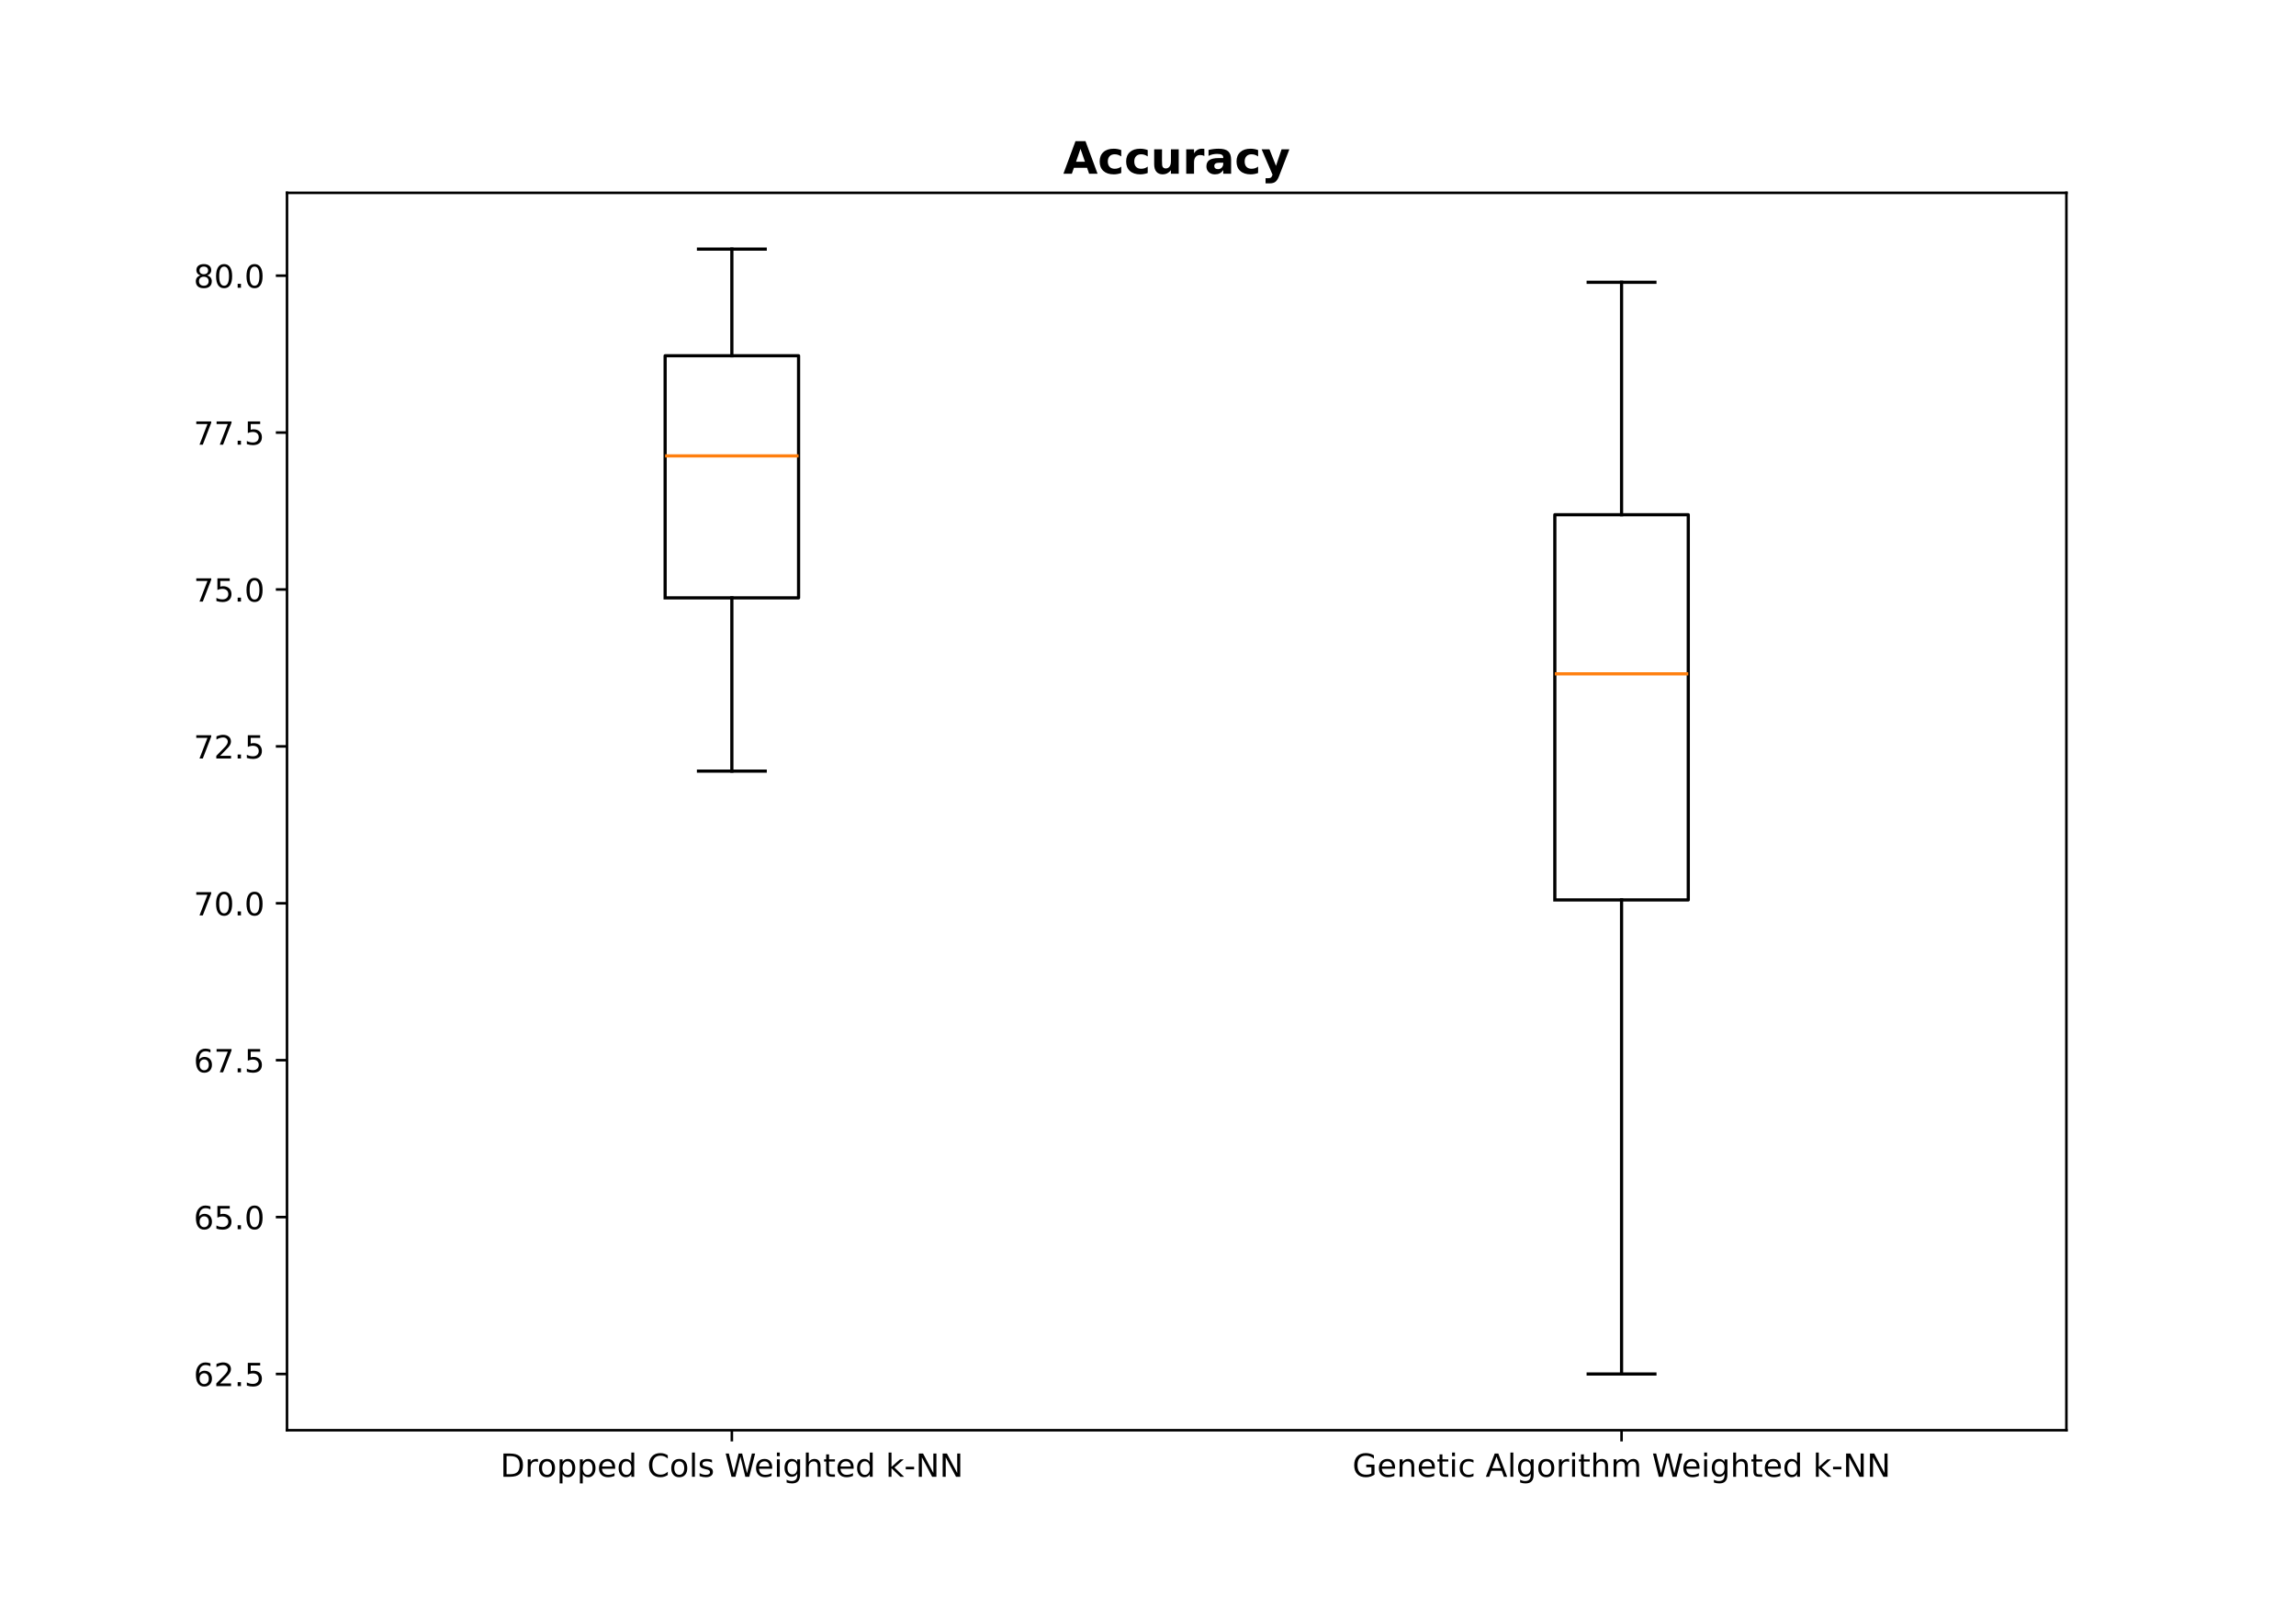
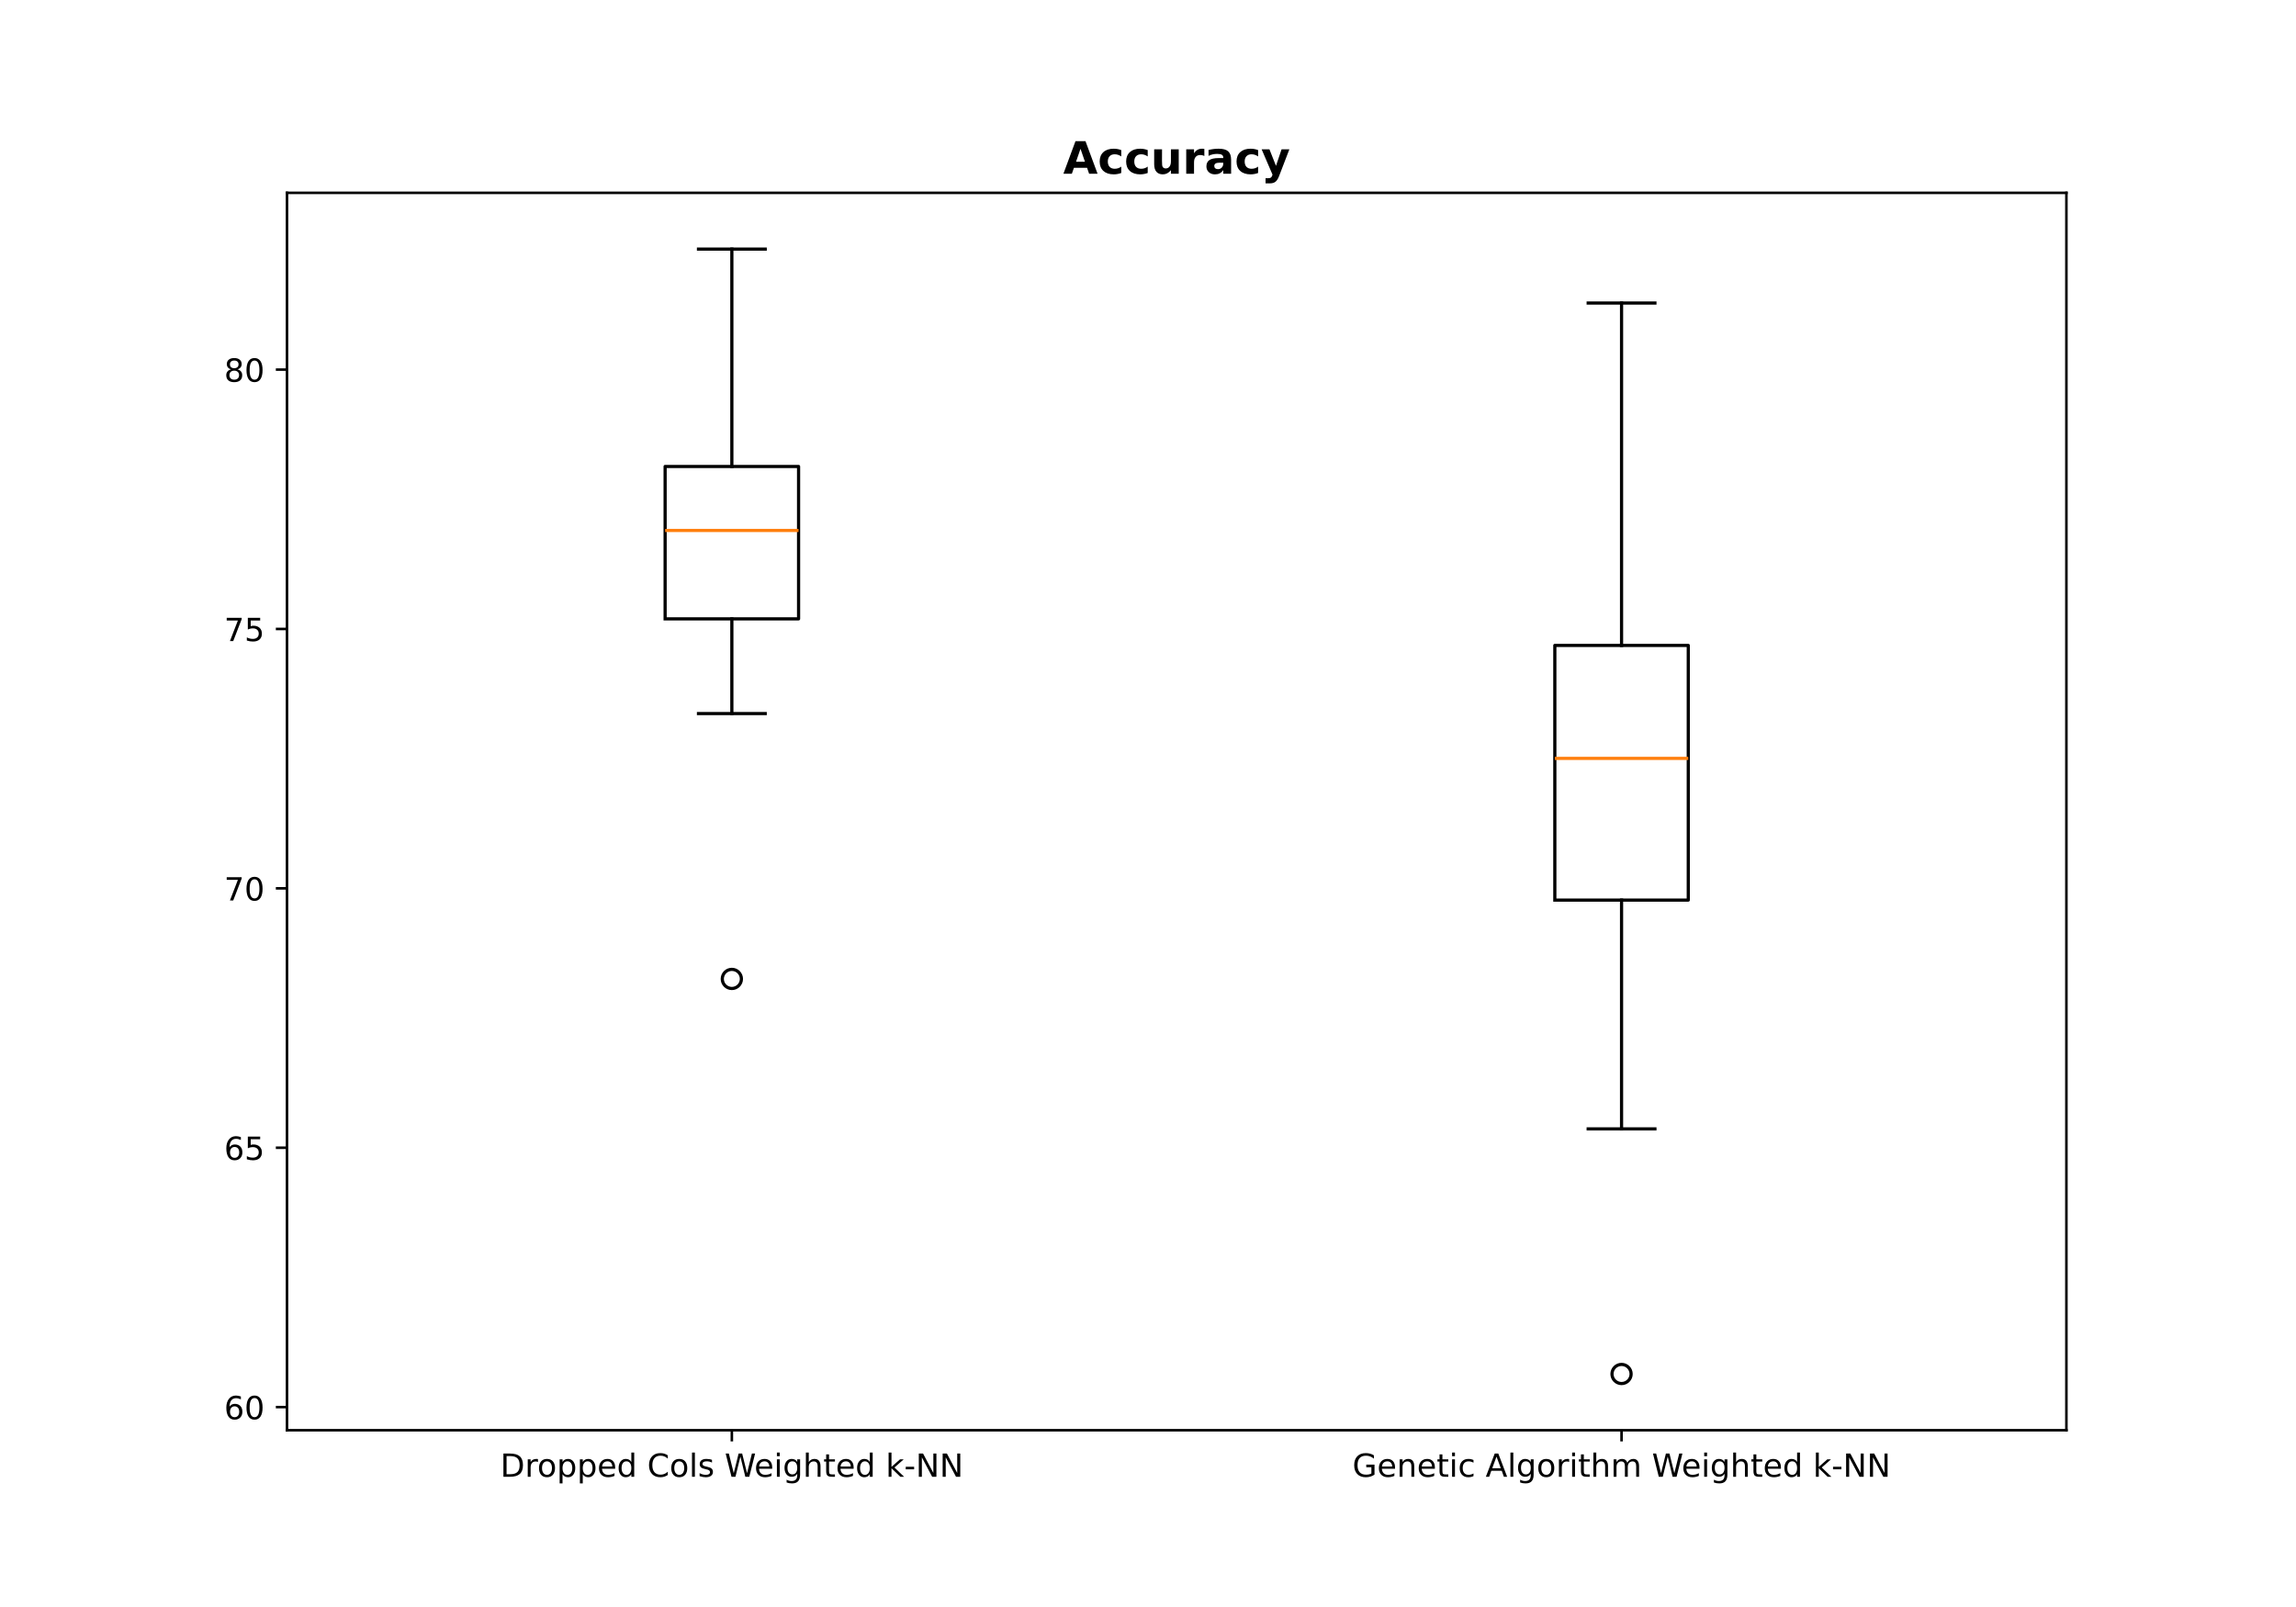
<svg xmlns="http://www.w3.org/2000/svg" xmlns:xlink="http://www.w3.org/1999/xlink" width="720pt" height="504pt" viewBox="0 0 720 504" version="1.1">
  <defs>
    <style type="text/css">*{stroke-linejoin: round; stroke-linecap: butt}</style>
  </defs>
  <g id="figure_1">
    <g id="patch_1">
      <path d="M 0 504  L 720 504  L 720 0  L 0 0  z " style="fill: #ffffff" />
    </g>
    <g id="axes_1">
      <g id="patch_2">
        <path d="M 90 448.56  L 648 448.56  L 648 60.48  L 90 60.48  z " style="fill: #ffffff" />
      </g>
      <g id="matplotlib.axis_1">
        <g id="xtick_1">
          <g id="line2d_1">
            <defs>
-               <path id="m9533e2e772" d="M 0 0  L 0 3.5  " style="stroke: #000000; stroke-width: 0.8" />
+               <path id="m4953236aa3" d="M 0 0  L 0 3.5  " style="stroke: #000000; stroke-width: 0.8" />
            </defs>
            <g>
-               <use xlink:href="#m9533e2e772" x="229.5" y="448.56" style="stroke: #000000; stroke-width: 0.8" />
+               <use xlink:href="#m4953236aa3" x="229.5" y="448.56" style="stroke: #000000; stroke-width: 0.8" />
            </g>
          </g>
          <g id="text_1">
            <g transform="translate(156.8867 463.1584) scale(0.1 -0.1)">
              <defs>
                <path id="DejaVuSans-44" d="M 1259 4147  L 1259 519  L 2022 519  Q 2988 519 3436 956  Q 3884 1394 3884 2338  Q 3884 3275 3436 3711  Q 2988 4147 2022 4147  L 1259 4147  z M 628 4666  L 1925 4666  Q 3281 4666 3915 4102  Q 4550 3538 4550 2338  Q 4550 1131 3912 565  Q 3275 0 1925 0  L 628 0  L 628 4666  z " transform="scale(0.015625)" />
                <path id="DejaVuSans-72" d="M 2631 2963  Q 2534 3019 2420 3045  Q 2306 3072 2169 3072  Q 1681 3072 1420 2755  Q 1159 2438 1159 1844  L 1159 0  L 581 0  L 581 3500  L 1159 3500  L 1159 2956  Q 1341 3275 1631 3429  Q 1922 3584 2338 3584  Q 2397 3584 2469 3576  Q 2541 3569 2628 3553  L 2631 2963  z " transform="scale(0.015625)" />
                <path id="DejaVuSans-6f" d="M 1959 3097  Q 1497 3097 1228 2736  Q 959 2375 959 1747  Q 959 1119 1226 758  Q 1494 397 1959 397  Q 2419 397 2687 759  Q 2956 1122 2956 1747  Q 2956 2369 2687 2733  Q 2419 3097 1959 3097  z M 1959 3584  Q 2709 3584 3137 3096  Q 3566 2609 3566 1747  Q 3566 888 3137 398  Q 2709 -91 1959 -91  Q 1206 -91 779 398  Q 353 888 353 1747  Q 353 2609 779 3096  Q 1206 3584 1959 3584  z " transform="scale(0.015625)" />
                <path id="DejaVuSans-70" d="M 1159 525  L 1159 -1331  L 581 -1331  L 581 3500  L 1159 3500  L 1159 2969  Q 1341 3281 1617 3432  Q 1894 3584 2278 3584  Q 2916 3584 3314 3078  Q 3713 2572 3713 1747  Q 3713 922 3314 415  Q 2916 -91 2278 -91  Q 1894 -91 1617 61  Q 1341 213 1159 525  z M 3116 1747  Q 3116 2381 2855 2742  Q 2594 3103 2138 3103  Q 1681 3103 1420 2742  Q 1159 2381 1159 1747  Q 1159 1113 1420 752  Q 1681 391 2138 391  Q 2594 391 2855 752  Q 3116 1113 3116 1747  z " transform="scale(0.015625)" />
                <path id="DejaVuSans-65" d="M 3597 1894  L 3597 1613  L 953 1613  Q 991 1019 1311 708  Q 1631 397 2203 397  Q 2534 397 2845 478  Q 3156 559 3463 722  L 3463 178  Q 3153 47 2828 -22  Q 2503 -91 2169 -91  Q 1331 -91 842 396  Q 353 884 353 1716  Q 353 2575 817 3079  Q 1281 3584 2069 3584  Q 2775 3584 3186 3129  Q 3597 2675 3597 1894  z M 3022 2063  Q 3016 2534 2758 2815  Q 2500 3097 2075 3097  Q 1594 3097 1305 2825  Q 1016 2553 972 2059  L 3022 2063  z " transform="scale(0.015625)" />
                <path id="DejaVuSans-64" d="M 2906 2969  L 2906 4863  L 3481 4863  L 3481 0  L 2906 0  L 2906 525  Q 2725 213 2448 61  Q 2172 -91 1784 -91  Q 1150 -91 751 415  Q 353 922 353 1747  Q 353 2572 751 3078  Q 1150 3584 1784 3584  Q 2172 3584 2448 3432  Q 2725 3281 2906 2969  z M 947 1747  Q 947 1113 1208 752  Q 1469 391 1925 391  Q 2381 391 2643 752  Q 2906 1113 2906 1747  Q 2906 2381 2643 2742  Q 2381 3103 1925 3103  Q 1469 3103 1208 2742  Q 947 2381 947 1747  z " transform="scale(0.015625)" />
                <path id="DejaVuSans-20" transform="scale(0.015625)" />
                <path id="DejaVuSans-43" d="M 4122 4306  L 4122 3641  Q 3803 3938 3442 4084  Q 3081 4231 2675 4231  Q 1875 4231 1450 3742  Q 1025 3253 1025 2328  Q 1025 1406 1450 917  Q 1875 428 2675 428  Q 3081 428 3442 575  Q 3803 722 4122 1019  L 4122 359  Q 3791 134 3420 21  Q 3050 -91 2638 -91  Q 1578 -91 968 557  Q 359 1206 359 2328  Q 359 3453 968 4101  Q 1578 4750 2638 4750  Q 3056 4750 3426 4639  Q 3797 4528 4122 4306  z " transform="scale(0.015625)" />
                <path id="DejaVuSans-6c" d="M 603 4863  L 1178 4863  L 1178 0  L 603 0  L 603 4863  z " transform="scale(0.015625)" />
                <path id="DejaVuSans-73" d="M 2834 3397  L 2834 2853  Q 2591 2978 2328 3040  Q 2066 3103 1784 3103  Q 1356 3103 1142 2972  Q 928 2841 928 2578  Q 928 2378 1081 2264  Q 1234 2150 1697 2047  L 1894 2003  Q 2506 1872 2764 1633  Q 3022 1394 3022 966  Q 3022 478 2636 193  Q 2250 -91 1575 -91  Q 1294 -91 989 -36  Q 684 19 347 128  L 347 722  Q 666 556 975 473  Q 1284 391 1588 391  Q 1994 391 2212 530  Q 2431 669 2431 922  Q 2431 1156 2273 1281  Q 2116 1406 1581 1522  L 1381 1569  Q 847 1681 609 1914  Q 372 2147 372 2553  Q 372 3047 722 3315  Q 1072 3584 1716 3584  Q 2034 3584 2315 3537  Q 2597 3491 2834 3397  z " transform="scale(0.015625)" />
                <path id="DejaVuSans-57" d="M 213 4666  L 850 4666  L 1831 722  L 2809 4666  L 3519 4666  L 4500 722  L 5478 4666  L 6119 4666  L 4947 0  L 4153 0  L 3169 4050  L 2175 0  L 1381 0  L 213 4666  z " transform="scale(0.015625)" />
                <path id="DejaVuSans-69" d="M 603 3500  L 1178 3500  L 1178 0  L 603 0  L 603 3500  z M 603 4863  L 1178 4863  L 1178 4134  L 603 4134  L 603 4863  z " transform="scale(0.015625)" />
                <path id="DejaVuSans-67" d="M 2906 1791  Q 2906 2416 2648 2759  Q 2391 3103 1925 3103  Q 1463 3103 1205 2759  Q 947 2416 947 1791  Q 947 1169 1205 825  Q 1463 481 1925 481  Q 2391 481 2648 825  Q 2906 1169 2906 1791  z M 3481 434  Q 3481 -459 3084 -895  Q 2688 -1331 1869 -1331  Q 1566 -1331 1297 -1286  Q 1028 -1241 775 -1147  L 775 -588  Q 1028 -725 1275 -790  Q 1522 -856 1778 -856  Q 2344 -856 2625 -561  Q 2906 -266 2906 331  L 2906 616  Q 2728 306 2450 153  Q 2172 0 1784 0  Q 1141 0 747 490  Q 353 981 353 1791  Q 353 2603 747 3093  Q 1141 3584 1784 3584  Q 2172 3584 2450 3431  Q 2728 3278 2906 2969  L 2906 3500  L 3481 3500  L 3481 434  z " transform="scale(0.015625)" />
                <path id="DejaVuSans-68" d="M 3513 2113  L 3513 0  L 2938 0  L 2938 2094  Q 2938 2591 2744 2837  Q 2550 3084 2163 3084  Q 1697 3084 1428 2787  Q 1159 2491 1159 1978  L 1159 0  L 581 0  L 581 4863  L 1159 4863  L 1159 2956  Q 1366 3272 1645 3428  Q 1925 3584 2291 3584  Q 2894 3584 3203 3211  Q 3513 2838 3513 2113  z " transform="scale(0.015625)" />
                <path id="DejaVuSans-74" d="M 1172 4494  L 1172 3500  L 2356 3500  L 2356 3053  L 1172 3053  L 1172 1153  Q 1172 725 1289 603  Q 1406 481 1766 481  L 2356 481  L 2356 0  L 1766 0  Q 1100 0 847 248  Q 594 497 594 1153  L 594 3053  L 172 3053  L 172 3500  L 594 3500  L 594 4494  L 1172 4494  z " transform="scale(0.015625)" />
                <path id="DejaVuSans-6b" d="M 581 4863  L 1159 4863  L 1159 1991  L 2875 3500  L 3609 3500  L 1753 1863  L 3688 0  L 2938 0  L 1159 1709  L 1159 0  L 581 0  L 581 4863  z " transform="scale(0.015625)" />
                <path id="DejaVuSans-2d" d="M 313 2009  L 1997 2009  L 1997 1497  L 313 1497  L 313 2009  z " transform="scale(0.015625)" />
                <path id="DejaVuSans-4e" d="M 628 4666  L 1478 4666  L 3547 763  L 3547 4666  L 4159 4666  L 4159 0  L 3309 0  L 1241 3903  L 1241 0  L 628 0  L 628 4666  z " transform="scale(0.015625)" />
              </defs>
              <use xlink:href="#DejaVuSans-44" />
              <use xlink:href="#DejaVuSans-72" x="77.002" />
              <use xlink:href="#DejaVuSans-6f" x="115.865" />
              <use xlink:href="#DejaVuSans-70" x="177.047" />
              <use xlink:href="#DejaVuSans-70" x="240.523" />
              <use xlink:href="#DejaVuSans-65" x="304" />
              <use xlink:href="#DejaVuSans-64" x="365.523" />
              <use xlink:href="#DejaVuSans-20" x="429" />
              <use xlink:href="#DejaVuSans-43" x="460.787" />
              <use xlink:href="#DejaVuSans-6f" x="530.611" />
              <use xlink:href="#DejaVuSans-6c" x="591.793" />
              <use xlink:href="#DejaVuSans-73" x="619.576" />
              <use xlink:href="#DejaVuSans-20" x="671.676" />
              <use xlink:href="#DejaVuSans-57" x="703.463" />
              <use xlink:href="#DejaVuSans-65" x="796.465" />
              <use xlink:href="#DejaVuSans-69" x="857.988" />
              <use xlink:href="#DejaVuSans-67" x="885.771" />
              <use xlink:href="#DejaVuSans-68" x="949.248" />
              <use xlink:href="#DejaVuSans-74" x="1012.627" />
              <use xlink:href="#DejaVuSans-65" x="1051.836" />
              <use xlink:href="#DejaVuSans-64" x="1113.359" />
              <use xlink:href="#DejaVuSans-20" x="1176.836" />
              <use xlink:href="#DejaVuSans-6b" x="1208.623" />
              <use xlink:href="#DejaVuSans-2d" x="1266.533" />
              <use xlink:href="#DejaVuSans-4e" x="1302.617" />
              <use xlink:href="#DejaVuSans-4e" x="1377.422" />
            </g>
          </g>
        </g>
        <g id="xtick_2">
          <g id="line2d_2">
            <g>
-               <use xlink:href="#m9533e2e772" x="508.5" y="448.56" style="stroke: #000000; stroke-width: 0.8" />
+               <use xlink:href="#m4953236aa3" x="508.5" y="448.56" style="stroke: #000000; stroke-width: 0.8" />
            </g>
          </g>
          <g id="text_2">
            <g transform="translate(424.1016 463.1584) scale(0.1 -0.1)">
              <defs>
                <path id="DejaVuSans-47" d="M 3809 666  L 3809 1919  L 2778 1919  L 2778 2438  L 4434 2438  L 4434 434  Q 4069 175 3628 42  Q 3188 -91 2688 -91  Q 1594 -91 976 548  Q 359 1188 359 2328  Q 359 3472 976 4111  Q 1594 4750 2688 4750  Q 3144 4750 3555 4637  Q 3966 4525 4313 4306  L 4313 3634  Q 3963 3931 3569 4081  Q 3175 4231 2741 4231  Q 1884 4231 1454 3753  Q 1025 3275 1025 2328  Q 1025 1384 1454 906  Q 1884 428 2741 428  Q 3075 428 3337 486  Q 3600 544 3809 666  z " transform="scale(0.015625)" />
                <path id="DejaVuSans-6e" d="M 3513 2113  L 3513 0  L 2938 0  L 2938 2094  Q 2938 2591 2744 2837  Q 2550 3084 2163 3084  Q 1697 3084 1428 2787  Q 1159 2491 1159 1978  L 1159 0  L 581 0  L 581 3500  L 1159 3500  L 1159 2956  Q 1366 3272 1645 3428  Q 1925 3584 2291 3584  Q 2894 3584 3203 3211  Q 3513 2838 3513 2113  z " transform="scale(0.015625)" />
                <path id="DejaVuSans-63" d="M 3122 3366  L 3122 2828  Q 2878 2963 2633 3030  Q 2388 3097 2138 3097  Q 1578 3097 1268 2742  Q 959 2388 959 1747  Q 959 1106 1268 751  Q 1578 397 2138 397  Q 2388 397 2633 464  Q 2878 531 3122 666  L 3122 134  Q 2881 22 2623 -34  Q 2366 -91 2075 -91  Q 1284 -91 818 406  Q 353 903 353 1747  Q 353 2603 823 3093  Q 1294 3584 2113 3584  Q 2378 3584 2631 3529  Q 2884 3475 3122 3366  z " transform="scale(0.015625)" />
                <path id="DejaVuSans-41" d="M 2188 4044  L 1331 1722  L 3047 1722  L 2188 4044  z M 1831 4666  L 2547 4666  L 4325 0  L 3669 0  L 3244 1197  L 1141 1197  L 716 0  L 50 0  L 1831 4666  z " transform="scale(0.015625)" />
                <path id="DejaVuSans-6d" d="M 3328 2828  Q 3544 3216 3844 3400  Q 4144 3584 4550 3584  Q 5097 3584 5394 3201  Q 5691 2819 5691 2113  L 5691 0  L 5113 0  L 5113 2094  Q 5113 2597 4934 2840  Q 4756 3084 4391 3084  Q 3944 3084 3684 2787  Q 3425 2491 3425 1978  L 3425 0  L 2847 0  L 2847 2094  Q 2847 2600 2669 2842  Q 2491 3084 2119 3084  Q 1678 3084 1418 2786  Q 1159 2488 1159 1978  L 1159 0  L 581 0  L 581 3500  L 1159 3500  L 1159 2956  Q 1356 3278 1631 3431  Q 1906 3584 2284 3584  Q 2666 3584 2933 3390  Q 3200 3197 3328 2828  z " transform="scale(0.015625)" />
              </defs>
              <use xlink:href="#DejaVuSans-47" />
              <use xlink:href="#DejaVuSans-65" x="77.49" />
              <use xlink:href="#DejaVuSans-6e" x="139.014" />
              <use xlink:href="#DejaVuSans-65" x="202.393" />
              <use xlink:href="#DejaVuSans-74" x="263.916" />
              <use xlink:href="#DejaVuSans-69" x="303.125" />
              <use xlink:href="#DejaVuSans-63" x="330.908" />
              <use xlink:href="#DejaVuSans-20" x="385.889" />
              <use xlink:href="#DejaVuSans-41" x="417.676" />
              <use xlink:href="#DejaVuSans-6c" x="486.084" />
              <use xlink:href="#DejaVuSans-67" x="513.867" />
              <use xlink:href="#DejaVuSans-6f" x="577.344" />
              <use xlink:href="#DejaVuSans-72" x="638.525" />
              <use xlink:href="#DejaVuSans-69" x="679.639" />
              <use xlink:href="#DejaVuSans-74" x="707.422" />
              <use xlink:href="#DejaVuSans-68" x="746.631" />
              <use xlink:href="#DejaVuSans-6d" x="810.01" />
              <use xlink:href="#DejaVuSans-20" x="907.422" />
              <use xlink:href="#DejaVuSans-57" x="939.209" />
              <use xlink:href="#DejaVuSans-65" x="1032.211" />
              <use xlink:href="#DejaVuSans-69" x="1093.734" />
              <use xlink:href="#DejaVuSans-67" x="1121.518" />
              <use xlink:href="#DejaVuSans-68" x="1184.994" />
              <use xlink:href="#DejaVuSans-74" x="1248.373" />
              <use xlink:href="#DejaVuSans-65" x="1287.582" />
              <use xlink:href="#DejaVuSans-64" x="1349.105" />
              <use xlink:href="#DejaVuSans-20" x="1412.582" />
              <use xlink:href="#DejaVuSans-6b" x="1444.369" />
              <use xlink:href="#DejaVuSans-2d" x="1502.279" />
              <use xlink:href="#DejaVuSans-4e" x="1538.363" />
              <use xlink:href="#DejaVuSans-4e" x="1613.168" />
            </g>
          </g>
        </g>
      </g>
      <g id="matplotlib.axis_2">
        <g id="ytick_1">
          <g id="line2d_3">
            <defs>
-               <path id="m769ab55df1" d="M 0 0  L -3.5 0  " style="stroke: #000000; stroke-width: 0.8" />
+               <path id="m13d77b4301" d="M 0 0  L -3.5 0  " style="stroke: #000000; stroke-width: 0.8" />
            </defs>
            <g>
-               <use xlink:href="#m769ab55df1" x="90" y="430.92" style="stroke: #000000; stroke-width: 0.8" />
+               <use xlink:href="#m13d77b4301" x="90" y="441.305" style="stroke: #000000; stroke-width: 0.8" />
            </g>
          </g>
          <g id="text_3">
-             <g transform="translate(60.73438 434.7192) scale(0.1 -0.1)">
+             <g transform="translate(70.275 445.1039) scale(0.1 -0.1)">
              <defs>
                <path id="DejaVuSans-36" d="M 2113 2584  Q 1688 2584 1439 2293  Q 1191 2003 1191 1497  Q 1191 994 1439 701  Q 1688 409 2113 409  Q 2538 409 2786 701  Q 3034 994 3034 1497  Q 3034 2003 2786 2293  Q 2538 2584 2113 2584  z M 3366 4563  L 3366 3988  Q 3128 4100 2886 4159  Q 2644 4219 2406 4219  Q 1781 4219 1451 3797  Q 1122 3375 1075 2522  Q 1259 2794 1537 2939  Q 1816 3084 2150 3084  Q 2853 3084 3261 2657  Q 3669 2231 3669 1497  Q 3669 778 3244 343  Q 2819 -91 2113 -91  Q 1303 -91 875 529  Q 447 1150 447 2328  Q 447 3434 972 4092  Q 1497 4750 2381 4750  Q 2619 4750 2861 4703  Q 3103 4656 3366 4563  z " transform="scale(0.015625)" />
-                 <path id="DejaVuSans-32" d="M 1228 531  L 3431 531  L 3431 0  L 469 0  L 469 531  Q 828 903 1448 1529  Q 2069 2156 2228 2338  Q 2531 2678 2651 2914  Q 2772 3150 2772 3378  Q 2772 3750 2511 3984  Q 2250 4219 1831 4219  Q 1534 4219 1204 4116  Q 875 4013 500 3803  L 500 4441  Q 881 4594 1212 4672  Q 1544 4750 1819 4750  Q 2544 4750 2975 4387  Q 3406 4025 3406 3419  Q 3406 3131 3298 2873  Q 3191 2616 2906 2266  Q 2828 2175 2409 1742  Q 1991 1309 1228 531  z " transform="scale(0.015625)" />
-                 <path id="DejaVuSans-2e" d="M 684 794  L 1344 794  L 1344 0  L 684 0  L 684 794  z " transform="scale(0.015625)" />
-                 <path id="DejaVuSans-35" d="M 691 4666  L 3169 4666  L 3169 4134  L 1269 4134  L 1269 2991  Q 1406 3038 1543 3061  Q 1681 3084 1819 3084  Q 2600 3084 3056 2656  Q 3513 2228 3513 1497  Q 3513 744 3044 326  Q 2575 -91 1722 -91  Q 1428 -91 1123 -41  Q 819 9 494 109  L 494 744  Q 775 591 1075 516  Q 1375 441 1709 441  Q 2250 441 2565 725  Q 2881 1009 2881 1497  Q 2881 1984 2565 2268  Q 2250 2553 1709 2553  Q 1456 2553 1204 2497  Q 953 2441 691 2322  L 691 4666  z " transform="scale(0.015625)" />
+                 <path id="DejaVuSans-30" d="M 2034 4250  Q 1547 4250 1301 3770  Q 1056 3291 1056 2328  Q 1056 1369 1301 889  Q 1547 409 2034 409  Q 2525 409 2770 889  Q 3016 1369 3016 2328  Q 3016 3291 2770 3770  Q 2525 4250 2034 4250  z M 2034 4750  Q 2819 4750 3233 4129  Q 3647 3509 3647 2328  Q 3647 1150 3233 529  Q 2819 -91 2034 -91  Q 1250 -91 836 529  Q 422 1150 422 2328  Q 422 3509 836 4129  Q 1250 4750 2034 4750  z " transform="scale(0.015625)" />
              </defs>
              <use xlink:href="#DejaVuSans-36" />
-               <use xlink:href="#DejaVuSans-32" x="63.623" />
-               <use xlink:href="#DejaVuSans-2e" x="127.246" />
-               <use xlink:href="#DejaVuSans-35" x="159.033" />
+               <use xlink:href="#DejaVuSans-30" x="63.623" />
            </g>
          </g>
        </g>
        <g id="ytick_2">
          <g id="line2d_4">
            <g>
-               <use xlink:href="#m769ab55df1" x="90" y="381.71" style="stroke: #000000; stroke-width: 0.8" />
+               <use xlink:href="#m13d77b4301" x="90" y="359.958" style="stroke: #000000; stroke-width: 0.8" />
            </g>
          </g>
          <g id="text_4">
-             <g transform="translate(60.73438 385.5095) scale(0.1 -0.1)">
-               <defs>
-                 <path id="DejaVuSans-30" d="M 2034 4250  Q 1547 4250 1301 3770  Q 1056 3291 1056 2328  Q 1056 1369 1301 889  Q 1547 409 2034 409  Q 2525 409 2770 889  Q 3016 1369 3016 2328  Q 3016 3291 2770 3770  Q 2525 4250 2034 4250  z M 2034 4750  Q 2819 4750 3233 4129  Q 3647 3509 3647 2328  Q 3647 1150 3233 529  Q 2819 -91 2034 -91  Q 1250 -91 836 529  Q 422 1150 422 2328  Q 422 3509 836 4129  Q 1250 4750 2034 4750  z " transform="scale(0.015625)" />
+             <g transform="translate(70.275 363.7571) scale(0.1 -0.1)">
+               <defs>
+                 <path id="DejaVuSans-35" d="M 691 4666  L 3169 4666  L 3169 4134  L 1269 4134  L 1269 2991  Q 1406 3038 1543 3061  Q 1681 3084 1819 3084  Q 2600 3084 3056 2656  Q 3513 2228 3513 1497  Q 3513 744 3044 326  Q 2575 -91 1722 -91  Q 1428 -91 1123 -41  Q 819 9 494 109  L 494 744  Q 775 591 1075 516  Q 1375 441 1709 441  Q 2250 441 2565 725  Q 2881 1009 2881 1497  Q 2881 1984 2565 2268  Q 2250 2553 1709 2553  Q 1456 2553 1204 2497  Q 953 2441 691 2322  L 691 4666  z " transform="scale(0.015625)" />
              </defs>
              <use xlink:href="#DejaVuSans-36" />
              <use xlink:href="#DejaVuSans-35" x="63.623" />
-               <use xlink:href="#DejaVuSans-2e" x="127.246" />
-               <use xlink:href="#DejaVuSans-30" x="159.033" />
            </g>
          </g>
        </g>
        <g id="ytick_3">
          <g id="line2d_5">
            <g>
-               <use xlink:href="#m769ab55df1" x="90" y="332.501" style="stroke: #000000; stroke-width: 0.8" />
+               <use xlink:href="#m13d77b4301" x="90" y="278.611" style="stroke: #000000; stroke-width: 0.8" />
            </g>
          </g>
          <g id="text_5">
-             <g transform="translate(60.73438 336.2997) scale(0.1 -0.1)">
+             <g transform="translate(70.275 282.4103) scale(0.1 -0.1)">
              <defs>
                <path id="DejaVuSans-37" d="M 525 4666  L 3525 4666  L 3525 4397  L 1831 0  L 1172 0  L 2766 4134  L 525 4134  L 525 4666  z " transform="scale(0.015625)" />
              </defs>
-               <use xlink:href="#DejaVuSans-36" />
-               <use xlink:href="#DejaVuSans-37" x="63.623" />
-               <use xlink:href="#DejaVuSans-2e" x="127.246" />
-               <use xlink:href="#DejaVuSans-35" x="159.033" />
+               <use xlink:href="#DejaVuSans-37" />
+               <use xlink:href="#DejaVuSans-30" x="63.623" />
            </g>
          </g>
        </g>
        <g id="ytick_4">
          <g id="line2d_6">
            <g>
-               <use xlink:href="#m769ab55df1" x="90" y="283.291" style="stroke: #000000; stroke-width: 0.8" />
+               <use xlink:href="#m13d77b4301" x="90" y="197.264" style="stroke: #000000; stroke-width: 0.8" />
            </g>
          </g>
          <g id="text_6">
-             <g transform="translate(60.73438 287.09) scale(0.1 -0.1)">
+             <g transform="translate(70.275 201.0635) scale(0.1 -0.1)">
              <use xlink:href="#DejaVuSans-37" />
-               <use xlink:href="#DejaVuSans-30" x="63.623" />
-               <use xlink:href="#DejaVuSans-2e" x="127.246" />
-               <use xlink:href="#DejaVuSans-30" x="159.033" />
+               <use xlink:href="#DejaVuSans-35" x="63.623" />
            </g>
          </g>
        </g>
        <g id="ytick_5">
          <g id="line2d_7">
            <g>
-               <use xlink:href="#m769ab55df1" x="90" y="234.081" style="stroke: #000000; stroke-width: 0.8" />
+               <use xlink:href="#m13d77b4301" x="90" y="115.918" style="stroke: #000000; stroke-width: 0.8" />
            </g>
          </g>
          <g id="text_7">
-             <g transform="translate(60.73438 237.8803) scale(0.1 -0.1)">
-               <use xlink:href="#DejaVuSans-37" />
-               <use xlink:href="#DejaVuSans-32" x="63.623" />
-               <use xlink:href="#DejaVuSans-2e" x="127.246" />
-               <use xlink:href="#DejaVuSans-35" x="159.033" />
-             </g>
-           </g>
-         </g>
-         <g id="ytick_6">
-           <g id="line2d_8">
-             <g>
-               <use xlink:href="#m769ab55df1" x="90" y="184.871" style="stroke: #000000; stroke-width: 0.8" />
-             </g>
-           </g>
-           <g id="text_8">
-             <g transform="translate(60.73438 188.6705) scale(0.1 -0.1)">
-               <use xlink:href="#DejaVuSans-37" />
-               <use xlink:href="#DejaVuSans-35" x="63.623" />
-               <use xlink:href="#DejaVuSans-2e" x="127.246" />
-               <use xlink:href="#DejaVuSans-30" x="159.033" />
-             </g>
-           </g>
-         </g>
-         <g id="ytick_7">
-           <g id="line2d_9">
-             <g>
-               <use xlink:href="#m769ab55df1" x="90" y="135.662" style="stroke: #000000; stroke-width: 0.8" />
-             </g>
-           </g>
-           <g id="text_9">
-             <g transform="translate(60.73438 139.4608) scale(0.1 -0.1)">
-               <use xlink:href="#DejaVuSans-37" />
-               <use xlink:href="#DejaVuSans-37" x="63.623" />
-               <use xlink:href="#DejaVuSans-2e" x="127.246" />
-               <use xlink:href="#DejaVuSans-35" x="159.033" />
-             </g>
-           </g>
-         </g>
-         <g id="ytick_8">
-           <g id="line2d_10">
-             <g>
-               <use xlink:href="#m769ab55df1" x="90" y="86.452" style="stroke: #000000; stroke-width: 0.8" />
-             </g>
-           </g>
-           <g id="text_10">
-             <g transform="translate(60.73438 90.25103) scale(0.1 -0.1)">
+             <g transform="translate(70.275 119.7167) scale(0.1 -0.1)">
              <defs>
                <path id="DejaVuSans-38" d="M 2034 2216  Q 1584 2216 1326 1975  Q 1069 1734 1069 1313  Q 1069 891 1326 650  Q 1584 409 2034 409  Q 2484 409 2743 651  Q 3003 894 3003 1313  Q 3003 1734 2745 1975  Q 2488 2216 2034 2216  z M 1403 2484  Q 997 2584 770 2862  Q 544 3141 544 3541  Q 544 4100 942 4425  Q 1341 4750 2034 4750  Q 2731 4750 3128 4425  Q 3525 4100 3525 3541  Q 3525 3141 3298 2862  Q 3072 2584 2669 2484  Q 3125 2378 3379 2068  Q 3634 1759 3634 1313  Q 3634 634 3220 271  Q 2806 -91 2034 -91  Q 1263 -91 848 271  Q 434 634 434 1313  Q 434 1759 690 2068  Q 947 2378 1403 2484  z M 1172 3481  Q 1172 3119 1398 2916  Q 1625 2713 2034 2713  Q 2441 2713 2670 2916  Q 2900 3119 2900 3481  Q 2900 3844 2670 4047  Q 2441 4250 2034 4250  Q 1625 4250 1398 4047  Q 1172 3844 1172 3481  z " transform="scale(0.015625)" />
              </defs>
              <use xlink:href="#DejaVuSans-38" />
              <use xlink:href="#DejaVuSans-30" x="63.623" />
-               <use xlink:href="#DejaVuSans-2e" x="127.246" />
-               <use xlink:href="#DejaVuSans-30" x="159.033" />
-             </g>
-           </g>
-         </g>
+             </g>
+           </g>
+         </g>
+       </g>
+       <g id="line2d_8">
+         <path d="M 208.575 194.087  L 250.425 194.087  L 250.425 146.295  L 208.575 146.295  L 208.575 194.087  " clip-path="url(#pb1f76ac8cd)" style="fill: none; stroke: #000000; stroke-linecap: square" />
+       </g>
+       <g id="line2d_9">
+         <path d="M 229.5 194.087  L 229.5 223.79  " clip-path="url(#pb1f76ac8cd)" style="fill: none; stroke: #000000; stroke-linecap: square" />
+       </g>
+       <g id="line2d_10">
+         <path d="M 229.5 146.295  L 229.5 78.12  " clip-path="url(#pb1f76ac8cd)" style="fill: none; stroke: #000000; stroke-linecap: square" />
      </g>
      <g id="line2d_11">
-         <path d="M 208.575 187.503  L 250.425 187.503  L 250.425 111.58  L 208.575 111.58  L 208.575 187.503  " clip-path="url(#p5c9f769949)" style="fill: none; stroke: #000000; stroke-linecap: square" />
+         <path d="M 219.037 223.79  L 239.963 223.79  " clip-path="url(#pb1f76ac8cd)" style="fill: none; stroke: #000000; stroke-linecap: square" />
      </g>
      <g id="line2d_12">
-         <path d="M 229.5 187.503  L 229.5 241.851  " clip-path="url(#p5c9f769949)" style="fill: none; stroke: #000000; stroke-linecap: square" />
+         <path d="M 219.037 78.12  L 239.963 78.12  " clip-path="url(#pb1f76ac8cd)" style="fill: none; stroke: #000000; stroke-linecap: square" />
      </g>
      <g id="line2d_13">
-         <path d="M 229.5 111.58  L 229.5 78.12  " clip-path="url(#p5c9f769949)" style="fill: none; stroke: #000000; stroke-linecap: square" />
+         <defs>
+           <path id="mec7de8eba9" d="M 0 3  C 0.796 3 1.559 2.684 2.121 2.121  C 2.684 1.559 3 0.796 3 0  C 3 -0.796 2.684 -1.559 2.121 -2.121  C 1.559 -2.684 0.796 -3 0 -3  C -0.796 -3 -1.559 -2.684 -2.121 -2.121  C -2.684 -1.559 -3 -0.796 -3 0  C -3 0.796 -2.684 1.559 -2.121 2.121  C -1.559 2.684 -0.796 3 0 3  z " style="stroke: #000000" />
+         </defs>
+         <g clip-path="url(#pb1f76ac8cd)">
+           <use xlink:href="#mec7de8eba9" x="229.5" y="307.018" style="fill-opacity: 0; stroke: #000000" />
+         </g>
      </g>
      <g id="line2d_14">
-         <path d="M 219.037 241.851  L 239.963 241.851  " clip-path="url(#p5c9f769949)" style="fill: none; stroke: #000000; stroke-linecap: square" />
+         <path d="M 487.575 282.288  L 529.425 282.288  L 529.425 202.421  L 487.575 202.421  L 487.575 282.288  " clip-path="url(#pb1f76ac8cd)" style="fill: none; stroke: #000000; stroke-linecap: square" />
      </g>
      <g id="line2d_15">
-         <path d="M 219.037 78.12  L 239.963 78.12  " clip-path="url(#p5c9f769949)" style="fill: none; stroke: #000000; stroke-linecap: square" />
-       </g>
-       <g id="line2d_16" />
+         <path d="M 508.5 282.288  L 508.5 354.05  " clip-path="url(#pb1f76ac8cd)" style="fill: none; stroke: #000000; stroke-linecap: square" />
+       </g>
+       <g id="line2d_16">
+         <path d="M 508.5 202.421  L 508.5 95.037  " clip-path="url(#pb1f76ac8cd)" style="fill: none; stroke: #000000; stroke-linecap: square" />
+       </g>
      <g id="line2d_17">
-         <path d="M 487.575 282.238  L 529.425 282.238  L 529.425 161.438  L 487.575 161.438  L 487.575 282.238  " clip-path="url(#p5c9f769949)" style="fill: none; stroke: #000000; stroke-linecap: square" />
+         <path d="M 498.038 354.05  L 518.962 354.05  " clip-path="url(#pb1f76ac8cd)" style="fill: none; stroke: #000000; stroke-linecap: square" />
      </g>
      <g id="line2d_18">
-         <path d="M 508.5 282.238  L 508.5 430.92  " clip-path="url(#p5c9f769949)" style="fill: none; stroke: #000000; stroke-linecap: square" />
+         <path d="M 498.038 95.037  L 518.962 95.037  " clip-path="url(#pb1f76ac8cd)" style="fill: none; stroke: #000000; stroke-linecap: square" />
      </g>
      <g id="line2d_19">
-         <path d="M 508.5 161.438  L 508.5 88.535  " clip-path="url(#p5c9f769949)" style="fill: none; stroke: #000000; stroke-linecap: square" />
+         <g clip-path="url(#pb1f76ac8cd)">
+           <use xlink:href="#mec7de8eba9" x="508.5" y="430.92" style="fill-opacity: 0; stroke: #000000" />
+         </g>
      </g>
      <g id="line2d_20">
-         <path d="M 498.038 430.92  L 518.962 430.92  " clip-path="url(#p5c9f769949)" style="fill: none; stroke: #000000; stroke-linecap: square" />
+         <path d="M 208.575 166.372  L 250.425 166.372  " clip-path="url(#pb1f76ac8cd)" style="fill: none; stroke: #ff7f0e" />
      </g>
      <g id="line2d_21">
-         <path d="M 498.038 88.535  L 518.962 88.535  " clip-path="url(#p5c9f769949)" style="fill: none; stroke: #000000; stroke-linecap: square" />
-       </g>
-       <g id="line2d_22" />
-       <g id="line2d_23">
-         <path d="M 208.575 142.991  L 250.425 142.991  " clip-path="url(#p5c9f769949)" style="fill: none; stroke: #ff7f0e" />
-       </g>
-       <g id="line2d_24">
-         <path d="M 487.575 211.328  L 529.425 211.328  " clip-path="url(#p5c9f769949)" style="fill: none; stroke: #ff7f0e" />
+         <path d="M 487.575 237.855  L 529.425 237.855  " clip-path="url(#pb1f76ac8cd)" style="fill: none; stroke: #ff7f0e" />
      </g>
      <g id="patch_3">
        <path d="M 90 448.56  L 90 60.48  " style="fill: none; stroke: #000000; stroke-width: 0.8; stroke-linejoin: miter; stroke-linecap: square" />
      </g>
      <g id="patch_4">
        <path d="M 648 448.56  L 648 60.48  " style="fill: none; stroke: #000000; stroke-width: 0.8; stroke-linejoin: miter; stroke-linecap: square" />
      </g>
      <g id="patch_5">
        <path d="M 90 448.56  L 648 448.56  " style="fill: none; stroke: #000000; stroke-width: 0.8; stroke-linejoin: miter; stroke-linecap: square" />
      </g>
      <g id="patch_6">
        <path d="M 90 60.48  L 648 60.48  " style="fill: none; stroke: #000000; stroke-width: 0.8; stroke-linejoin: miter; stroke-linecap: square" />
      </g>
-       <g id="text_11">
+       <g id="text_8">
        <g transform="translate(333.4116 54.48) scale(0.14 -0.14)">
          <defs>
            <path id="DejaVuSans-Bold-41" d="M 3419 850  L 1538 850  L 1241 0  L 31 0  L 1759 4666  L 3194 4666  L 4922 0  L 3713 0  L 3419 850  z M 1838 1716  L 3116 1716  L 2478 3572  L 1838 1716  z " transform="scale(0.015625)" />
            <path id="DejaVuSans-Bold-63" d="M 3366 3391  L 3366 2478  Q 3138 2634 2908 2709  Q 2678 2784 2431 2784  Q 1963 2784 1702 2511  Q 1441 2238 1441 1747  Q 1441 1256 1702 982  Q 1963 709 2431 709  Q 2694 709 2930 787  Q 3166 866 3366 1019  L 3366 103  Q 3103 6 2833 -42  Q 2563 -91 2291 -91  Q 1344 -91 809 395  Q 275 881 275 1747  Q 275 2613 809 3098  Q 1344 3584 2291 3584  Q 2566 3584 2833 3536  Q 3100 3488 3366 3391  z " transform="scale(0.015625)" />
            <path id="DejaVuSans-Bold-75" d="M 500 1363  L 500 3500  L 1625 3500  L 1625 3150  Q 1625 2866 1622 2436  Q 1619 2006 1619 1863  Q 1619 1441 1641 1255  Q 1663 1069 1716 984  Q 1784 875 1895 815  Q 2006 756 2150 756  Q 2500 756 2700 1025  Q 2900 1294 2900 1772  L 2900 3500  L 4019 3500  L 4019 0  L 2900 0  L 2900 506  Q 2647 200 2364 54  Q 2081 -91 1741 -91  Q 1134 -91 817 281  Q 500 653 500 1363  z " transform="scale(0.015625)" />
            <path id="DejaVuSans-Bold-72" d="M 3138 2547  Q 2991 2616 2845 2648  Q 2700 2681 2553 2681  Q 2122 2681 1889 2404  Q 1656 2128 1656 1613  L 1656 0  L 538 0  L 538 3500  L 1656 3500  L 1656 2925  Q 1872 3269 2151 3426  Q 2431 3584 2822 3584  Q 2878 3584 2943 3579  Q 3009 3575 3134 3559  L 3138 2547  z " transform="scale(0.015625)" />
            <path id="DejaVuSans-Bold-61" d="M 2106 1575  Q 1756 1575 1579 1456  Q 1403 1338 1403 1106  Q 1403 894 1545 773  Q 1688 653 1941 653  Q 2256 653 2472 879  Q 2688 1106 2688 1447  L 2688 1575  L 2106 1575  z M 3816 1997  L 3816 0  L 2688 0  L 2688 519  Q 2463 200 2181 54  Q 1900 -91 1497 -91  Q 953 -91 614 226  Q 275 544 275 1050  Q 275 1666 698 1953  Q 1122 2241 2028 2241  L 2688 2241  L 2688 2328  Q 2688 2594 2478 2717  Q 2269 2841 1825 2841  Q 1466 2841 1156 2769  Q 847 2697 581 2553  L 581 3406  Q 941 3494 1303 3539  Q 1666 3584 2028 3584  Q 2975 3584 3395 3211  Q 3816 2838 3816 1997  z " transform="scale(0.015625)" />
            <path id="DejaVuSans-Bold-79" d="M 78 3500  L 1197 3500  L 2138 1125  L 2938 3500  L 4056 3500  L 2584 -331  Q 2363 -916 2067 -1148  Q 1772 -1381 1288 -1381  L 641 -1381  L 641 -647  L 991 -647  Q 1275 -647 1404 -556  Q 1534 -466 1606 -231  L 1638 -134  L 78 3500  z " transform="scale(0.015625)" />
          </defs>
          <use xlink:href="#DejaVuSans-Bold-41" />
          <use xlink:href="#DejaVuSans-Bold-63" x="77.393" />
          <use xlink:href="#DejaVuSans-Bold-63" x="136.67" />
          <use xlink:href="#DejaVuSans-Bold-75" x="195.947" />
          <use xlink:href="#DejaVuSans-Bold-72" x="267.139" />
          <use xlink:href="#DejaVuSans-Bold-61" x="316.455" />
          <use xlink:href="#DejaVuSans-Bold-63" x="383.936" />
          <use xlink:href="#DejaVuSans-Bold-79" x="443.213" />
        </g>
      </g>
    </g>
  </g>
  <defs>
-     <clipPath id="p5c9f769949">
+     <clipPath id="pb1f76ac8cd">
      <rect x="90" y="60.48" width="558" height="388.08" />
    </clipPath>
  </defs>
</svg>
